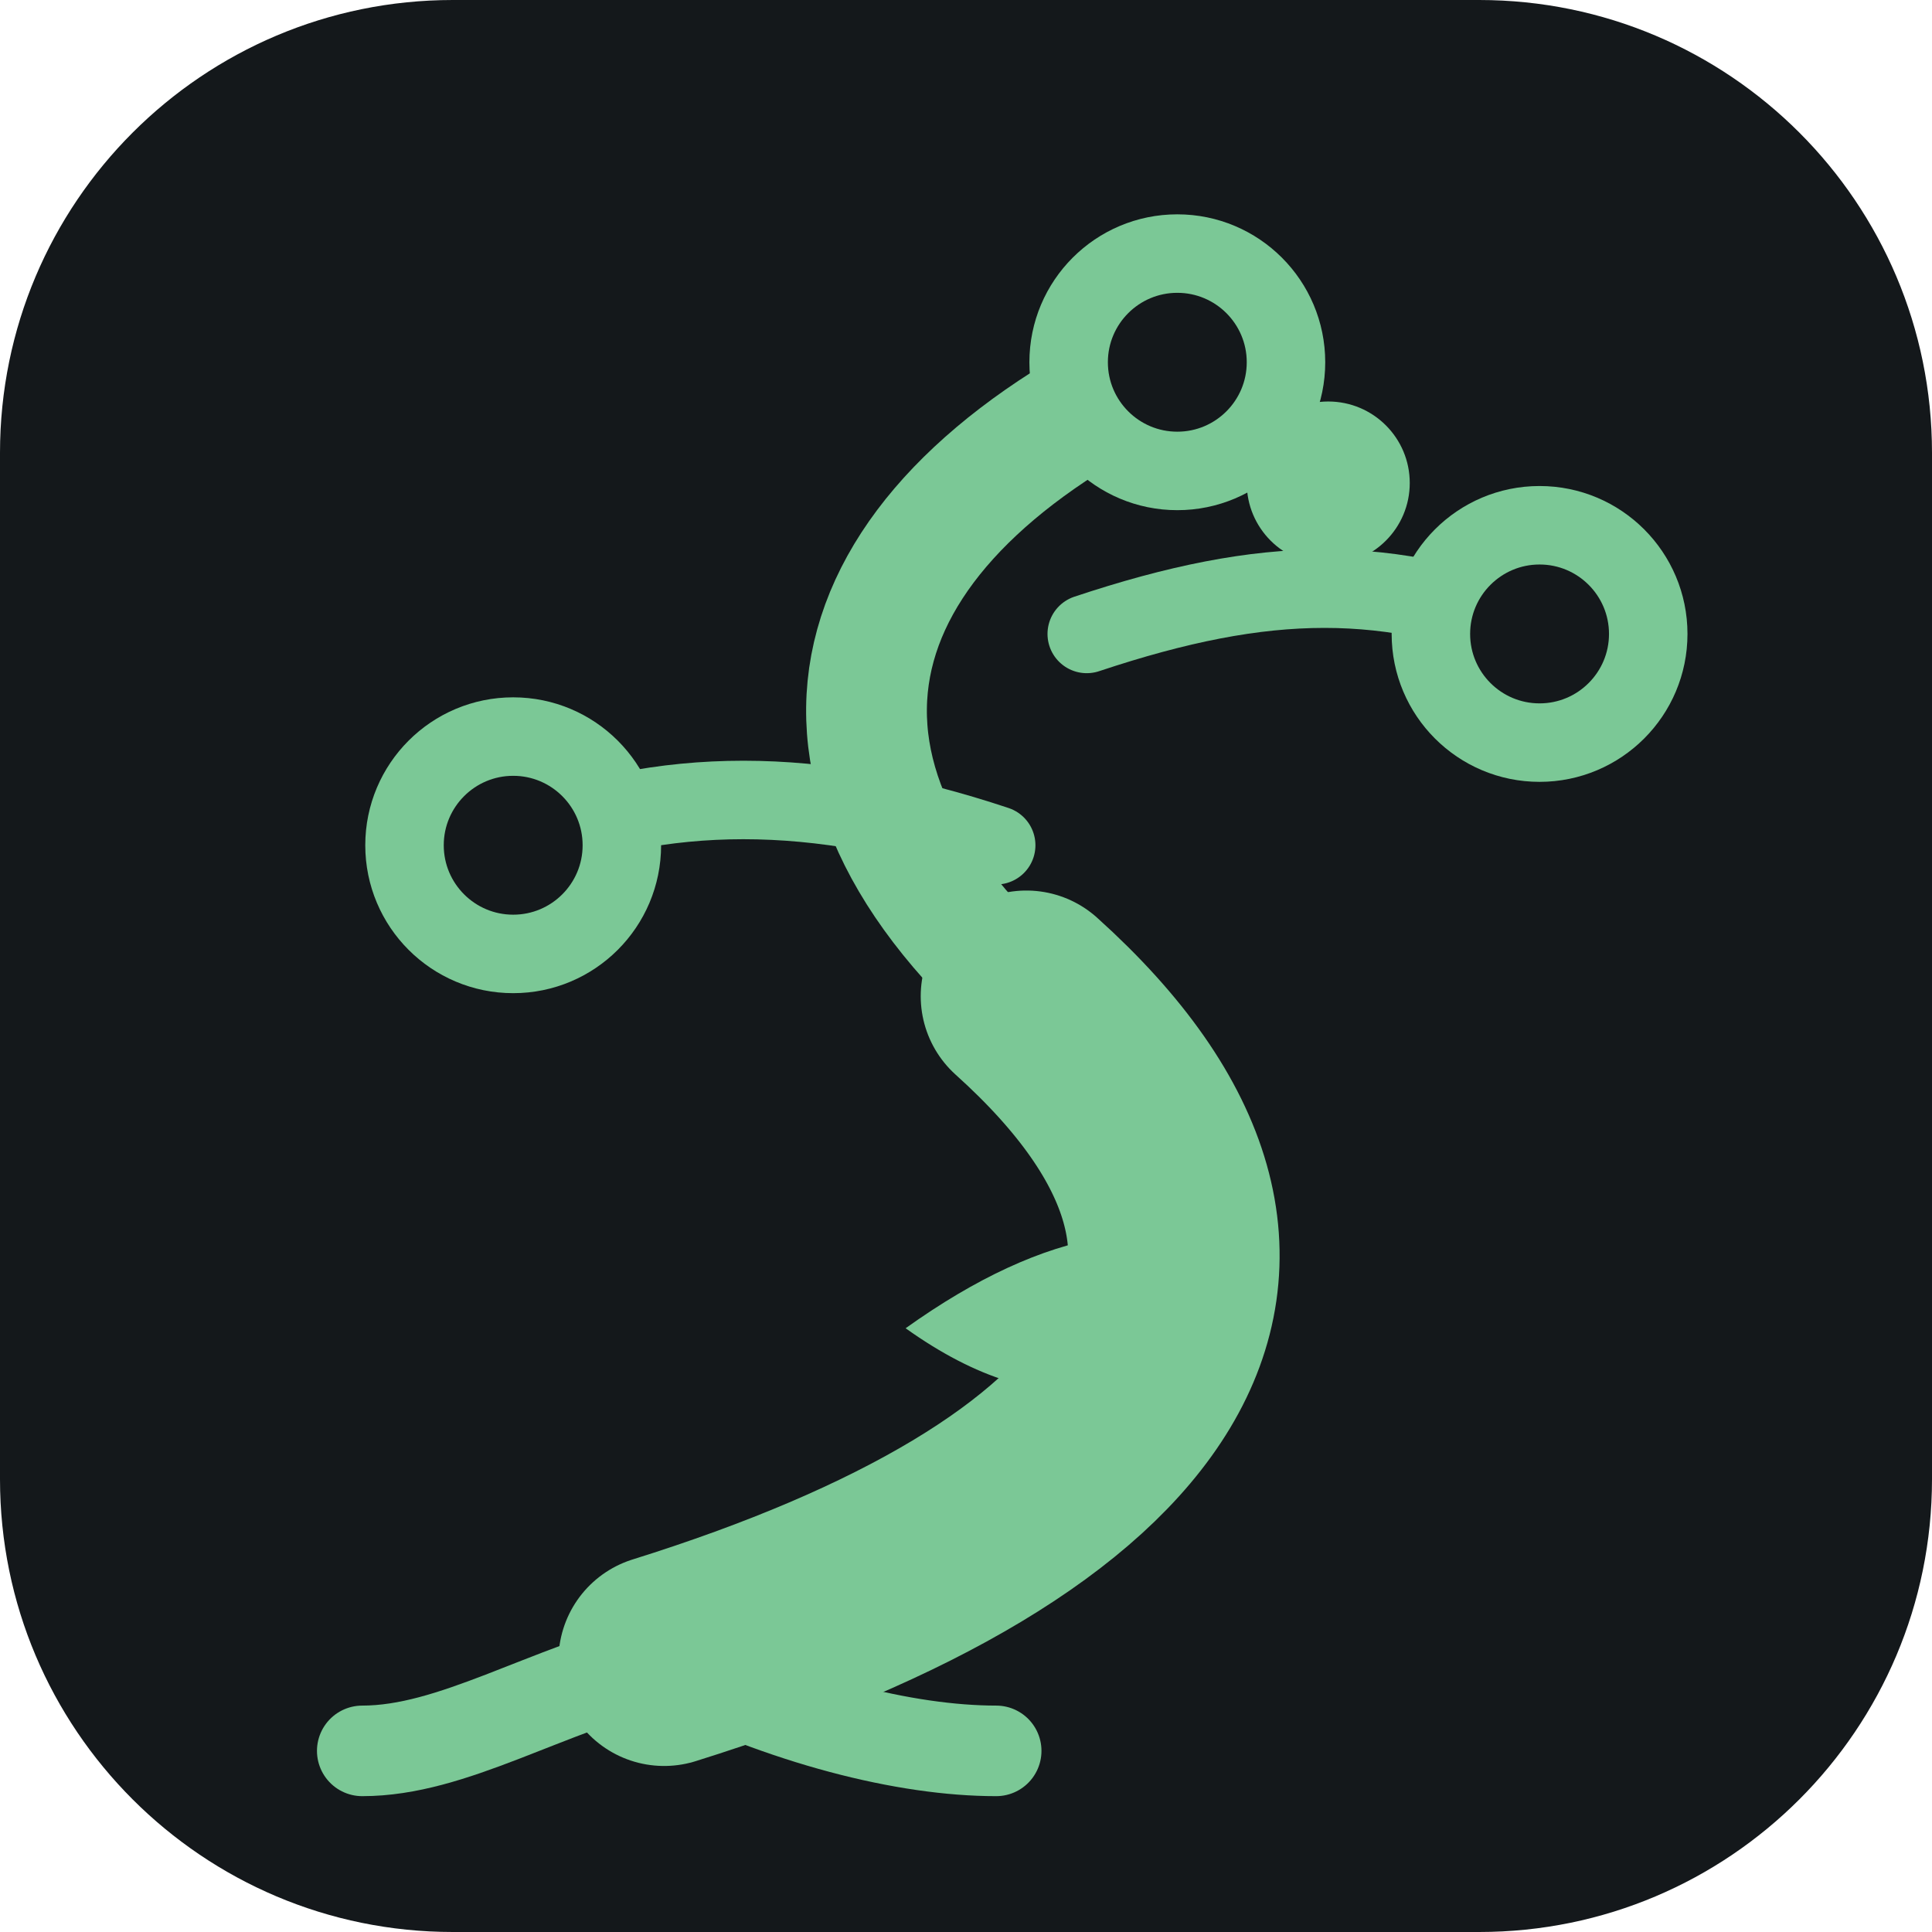
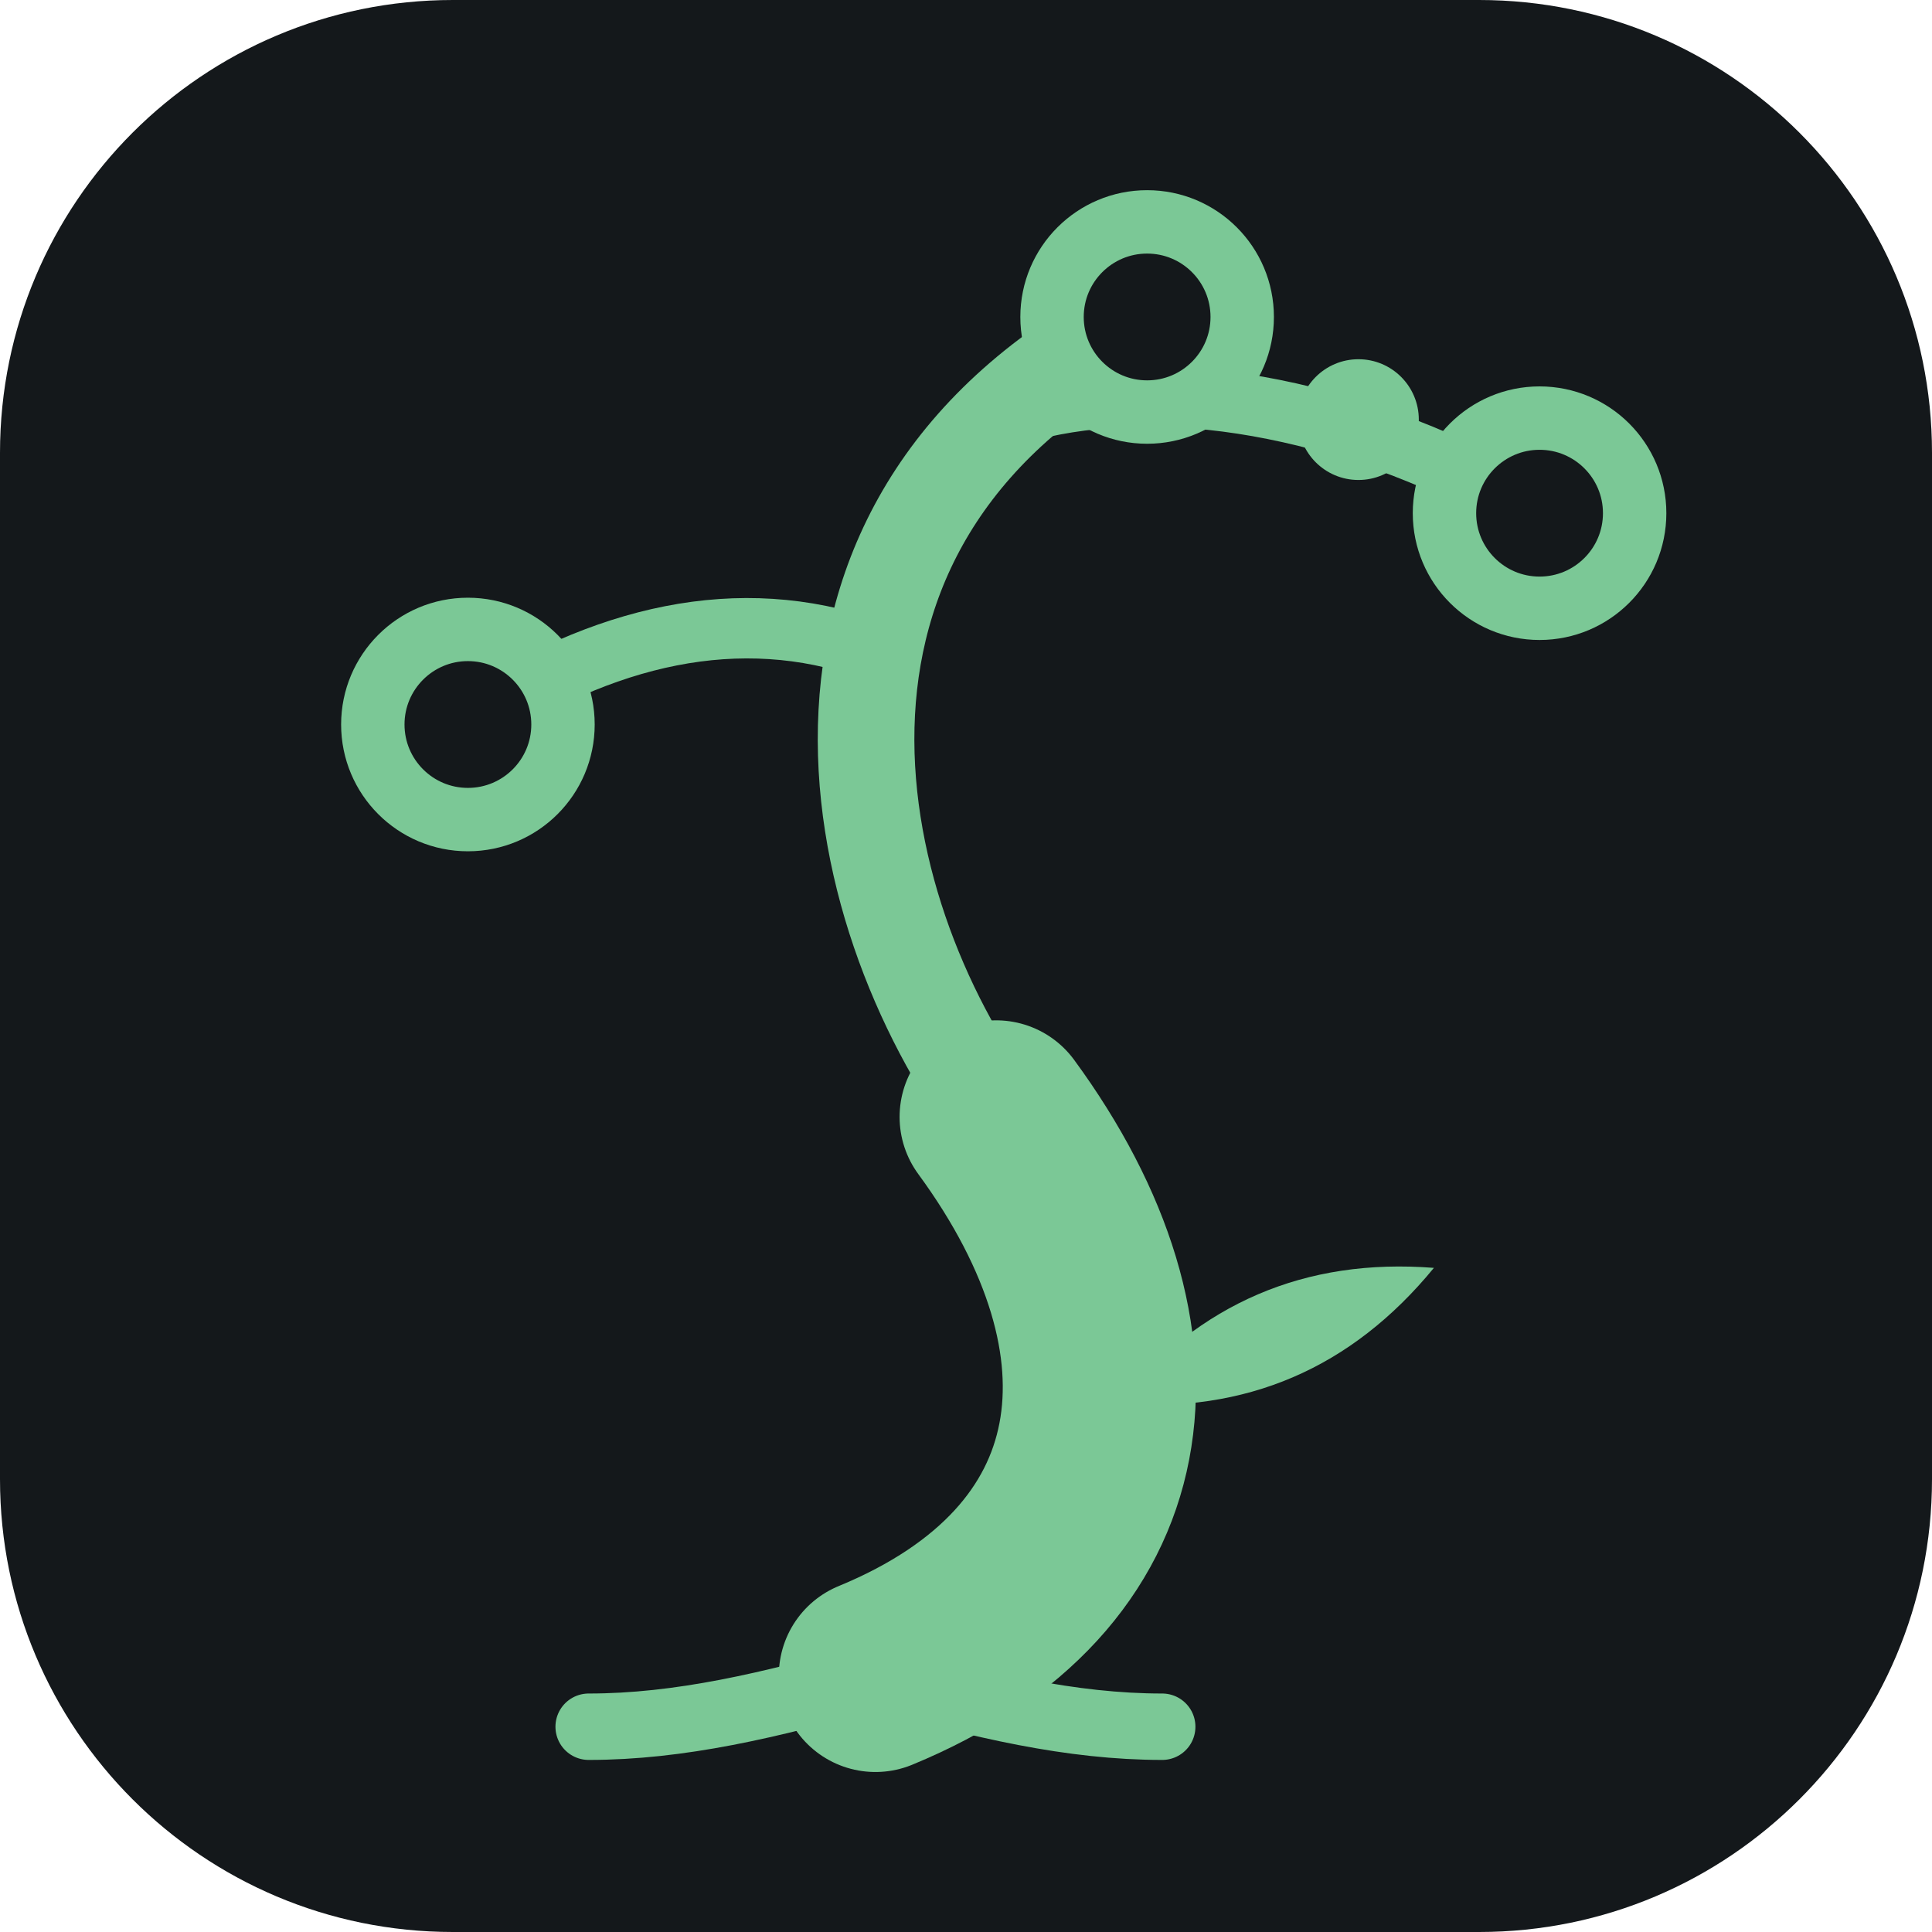
<svg xmlns="http://www.w3.org/2000/svg" viewBox="0 0 64 64">
  <rect width="64" height="64" rx="15" fill="#14181B" />
  <g fill="none" stroke="#7BC896" stroke-linecap="round">
-     <path d="M22 55 C38 50 44 42 34 33" stroke-width="7" />
-     <path d="M34 33 C25 25 28 17 39 12" stroke-width="4" />
-     <path d="M22 55 C18 56 15 58 12 58" stroke-width="3" />
-     <path d="M22 55 C26 57 30 58 33 58" stroke-width="3" />
-     <path d="M36 21 C42 19 46 19 51 21" stroke-width="2.6" />
-     <path d="M33 28 C27 26 22 26 17 28" stroke-width="2.6" />
+     <path d="M29 55.5 C25.5 56.5 22.5 57.2 19.5 57.2" stroke-width="2.2" />
+     <path d="M29 55.5 C32.5 56.5 35.5 57.2 38.5 57.2" stroke-width="2.2" />
+     <path d="M29 55.5 C37.5 52 38.5 44.5 33 37" stroke-width="6.4" />
+     <path d="M33 37 C27.9 30.1 25 17 38 10.5" stroke-width="3.2" />
+     <path d="M34.5 13.5 C39 12.5 45 13.5 51 17" stroke-width="2" />
+     <path d="M28.8 21.5 C24.5 20 20 21 15.5 24" stroke-width="2" />
  </g>
-   <g fill="#14181B" stroke="#7BC896" stroke-width="2.6">
-     <circle cx="51" cy="21" r="3.6" />
-     <circle cx="17" cy="28" r="3.6" />
-     <circle cx="39" cy="12" r="3.6" />
+   <g fill="#14181B" stroke="#7BC896" stroke-width="2.1">
+     <circle cx="51" cy="17" r="3.15" />
+     <circle cx="15.5" cy="24" r="3.15" />
+     <circle cx="38" cy="10.5" r="3.15" />
  </g>
-   <circle cx="44" cy="16" r="2.7" fill="#7BC896" />
-   <path d="M30 44 q7 -5 12 -2 q-5 7 -12 2 z" fill="#7BC896" />
+   <circle cx="45" cy="13.9" r="2" fill="#7BC896" />
+   <path d="M37 46.5 Q41.1 41.5 47.5 42 Q43.4 47 37 46.5 Z" fill="#7BC896" />
</svg>
